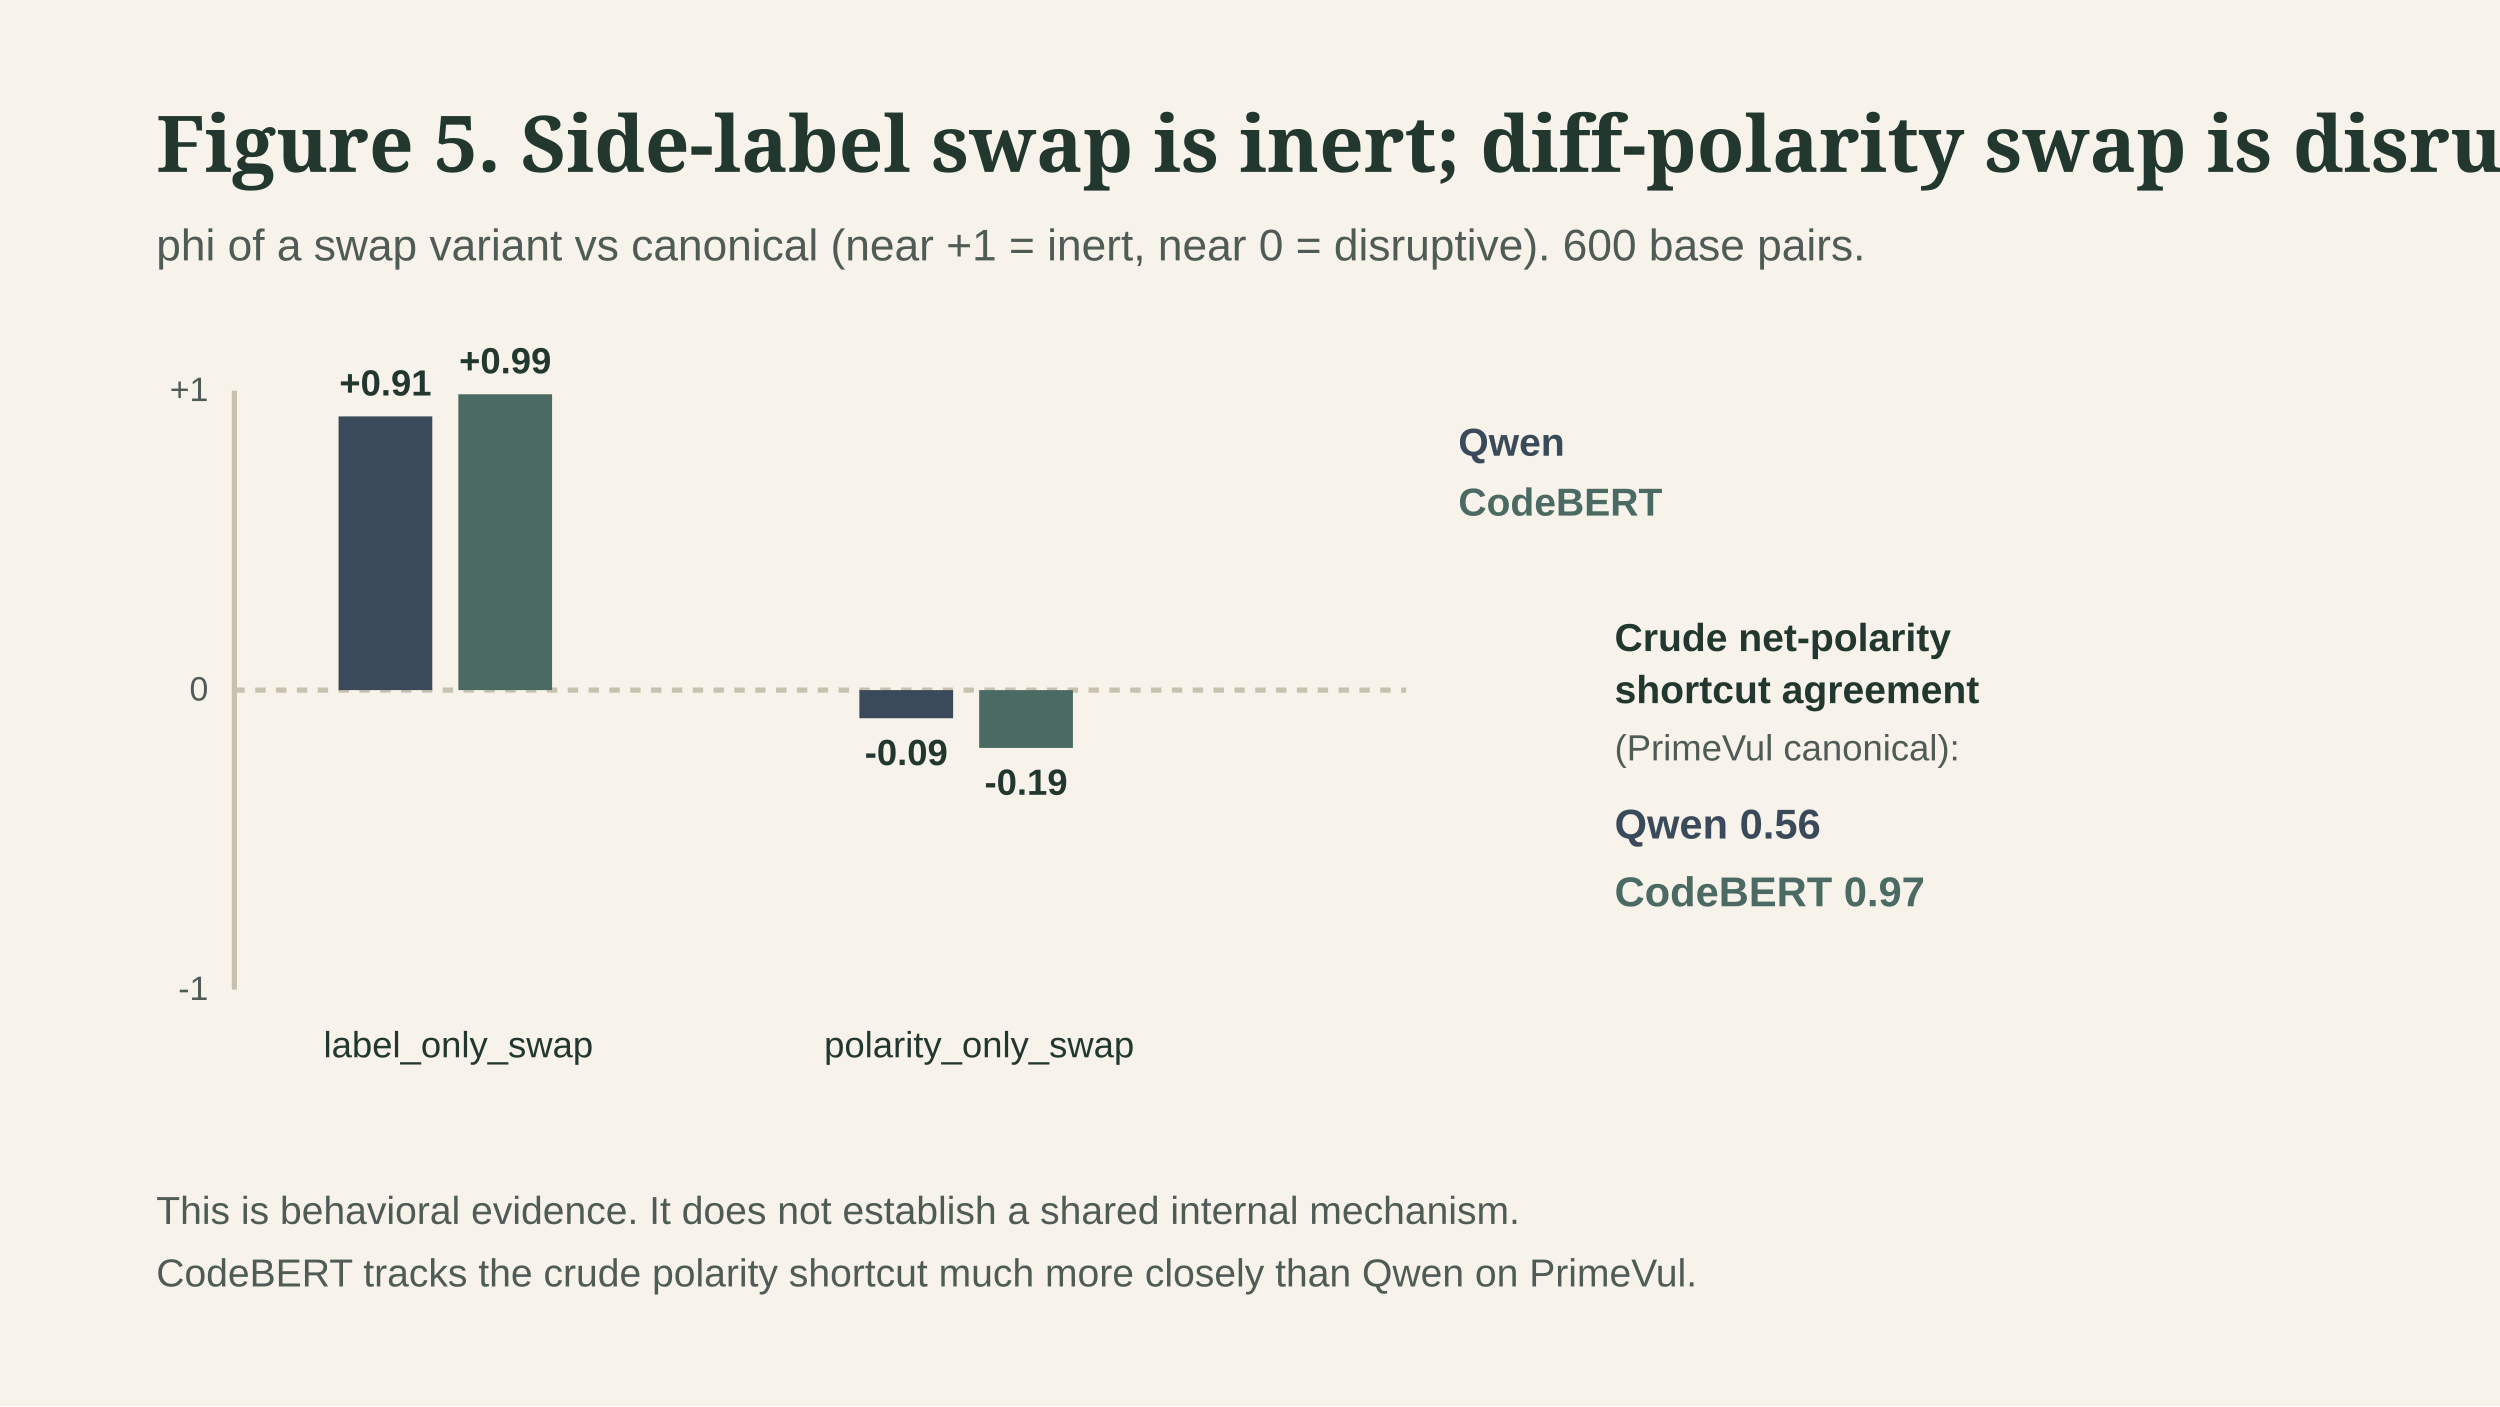
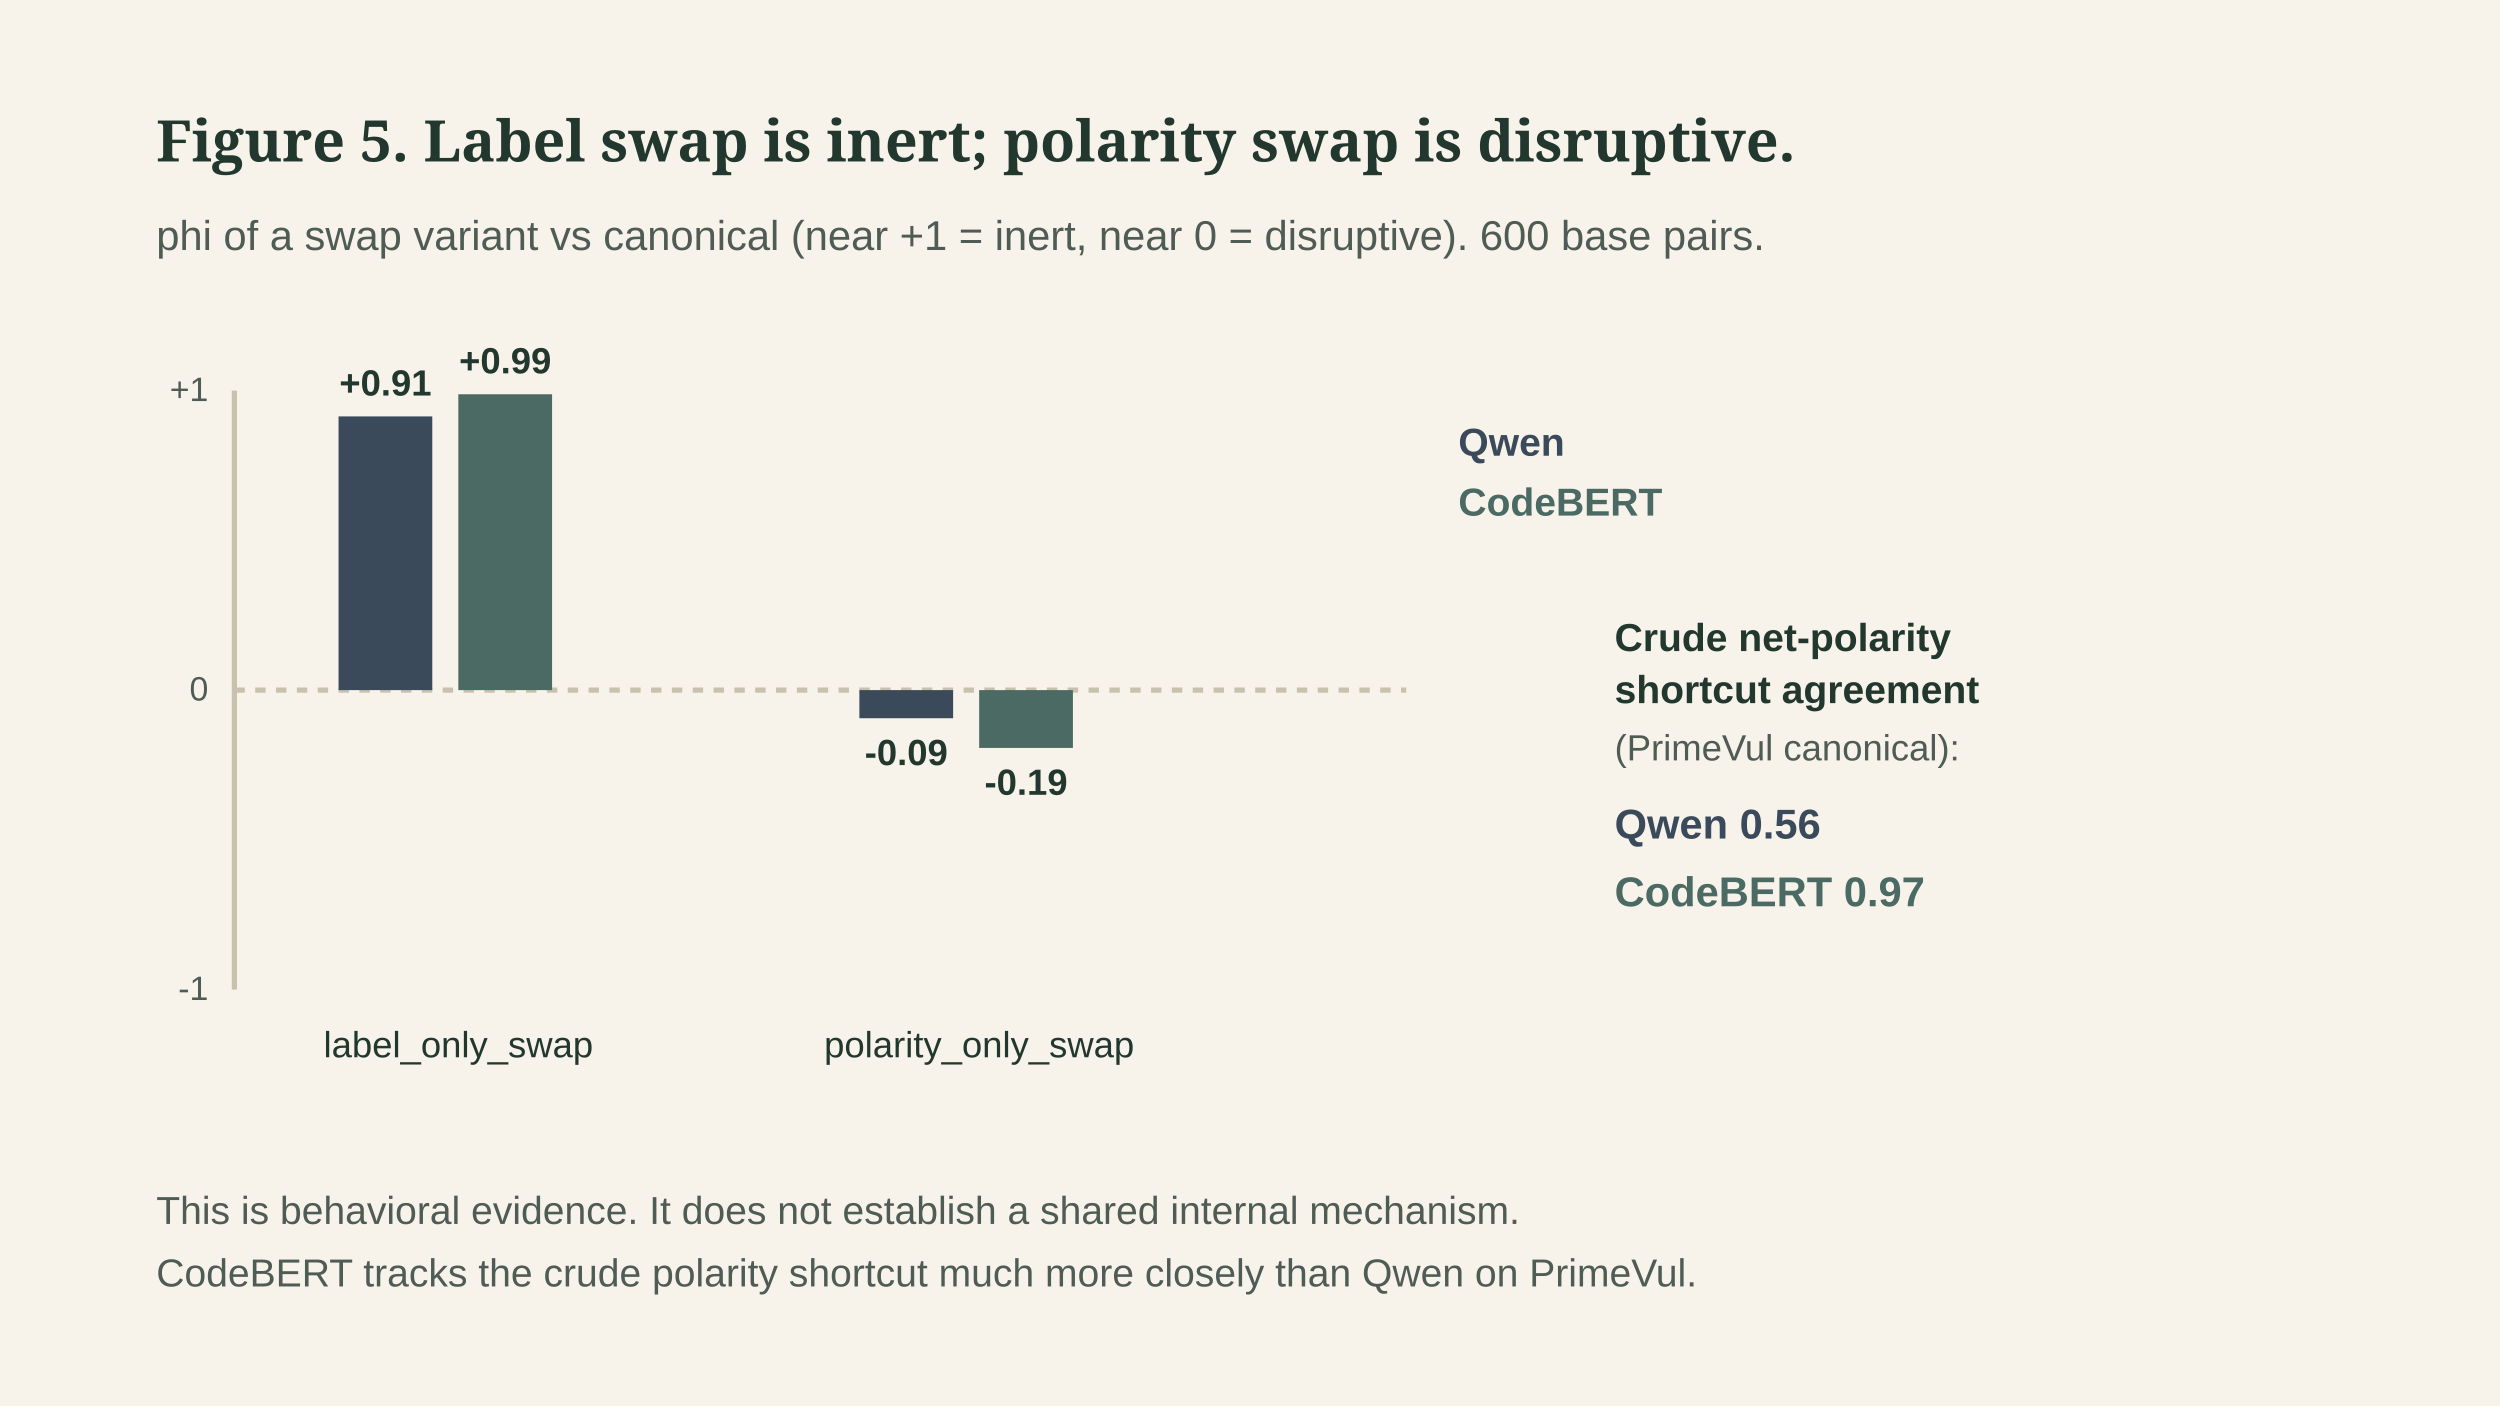
<svg xmlns="http://www.w3.org/2000/svg" width="960" height="540" viewBox="0 0 960 540" role="img" aria-label="Label swap inert, polarity swap disruptive, across Qwen and CodeBERT">
  <rect width="960" height="540" fill="#f7f3ea" />
-   <text x="60" y="66" font-family="Georgia, serif" font-size="30" font-weight="700" fill="#22382f" text-anchor="start">Figure 5. Side-label swap is inert; diff-polarity swap is disruptive.</text>
-   <text x="60" y="100" font-family="Arial, sans-serif" font-size="17" font-weight="400" fill="#4f5b55" text-anchor="start">phi of a swap variant vs canonical (near +1 = inert, near 0 = disruptive). 600 base pairs.</text>
+   <text x="60" y="62" font-family="Georgia, serif" font-size="22" font-weight="700" fill="#22382f" text-anchor="start">Figure 5. Label swap is inert; polarity swap is disruptive.</text>
+   <text x="60" y="96" font-family="Arial, sans-serif" font-size="16" font-weight="400" fill="#4f5b55" text-anchor="start">phi of a swap variant vs canonical (near +1 = inert, near 0 = disruptive). 600 base pairs.</text>
  <line x1="90" y1="150" x2="90" y2="380" stroke="#c9c1af" stroke-width="2" />
  <line x1="90" y1="265.0" x2="540" y2="265.0" stroke="#c9c1af" stroke-width="2" stroke-dasharray="4 4" />
  <text x="80" y="154" font-family="Arial, sans-serif" font-size="13" font-weight="400" fill="#4f5b55" text-anchor="end">+1</text>
  <text x="80" y="269.0" font-family="Arial, sans-serif" font-size="13" font-weight="400" fill="#4f5b55" text-anchor="end">0</text>
  <text x="80" y="384" font-family="Arial, sans-serif" font-size="13" font-weight="400" fill="#4f5b55" text-anchor="end">-1</text>
  <rect x="130" y="159.9" width="36" height="105.1" fill="#3a4a5a" />
  <text x="148" y="151.885" font-family="Arial, sans-serif" font-size="14" font-weight="700" fill="#22382f" text-anchor="middle">+0.91</text>
  <rect x="176" y="151.4" width="36" height="113.6" fill="#4a6a63" />
  <text x="194" y="143.362" font-family="Arial, sans-serif" font-size="14" font-weight="700" fill="#22382f" text-anchor="middle">+0.99</text>
  <text x="176" y="406" font-family="Arial, sans-serif" font-size="14" font-weight="400" fill="#22382f" text-anchor="middle">label_only_swap</text>
  <rect x="330" y="265.0" width="36" height="10.8" fill="#3a4a5a" />
  <text x="348" y="293.796" font-family="Arial, sans-serif" font-size="14" font-weight="700" fill="#22382f" text-anchor="middle">-0.09</text>
  <rect x="376" y="265.0" width="36" height="22.2" fill="#4a6a63" />
  <text x="394" y="305.196" font-family="Arial, sans-serif" font-size="14" font-weight="700" fill="#22382f" text-anchor="middle">-0.19</text>
  <text x="376" y="406" font-family="Arial, sans-serif" font-size="14" font-weight="400" fill="#22382f" text-anchor="middle">polarity_only_swap</text>
  <text x="560" y="175" font-family="Arial, sans-serif" font-size="15" font-weight="700" fill="#3a4a5a" text-anchor="start">Qwen</text>
  <text x="560" y="198" font-family="Arial, sans-serif" font-size="15" font-weight="700" fill="#4a6a63" text-anchor="start">CodeBERT</text>
  <text x="620" y="250" font-family="Arial, sans-serif" font-size="15" font-weight="700" fill="#22382f" text-anchor="start">Crude net-polarity</text>
  <text x="620" y="270" font-family="Arial, sans-serif" font-size="15" font-weight="700" fill="#22382f" text-anchor="start">shortcut agreement</text>
  <text x="620" y="292" font-family="Arial, sans-serif" font-size="14" font-weight="400" fill="#4f5b55" text-anchor="start">(PrimeVul canonical):</text>
  <text x="620" y="322" font-family="Arial, sans-serif" font-size="16" font-weight="700" fill="#3a4a5a" text-anchor="start">Qwen  0.56</text>
  <text x="620" y="348" font-family="Arial, sans-serif" font-size="16" font-weight="700" fill="#4a6a63" text-anchor="start">CodeBERT  0.97</text>
  <text x="60" y="470" font-family="Arial, sans-serif" font-size="15" font-weight="400" fill="#4f5b55" text-anchor="start">This is behavioral evidence. It does not establish a shared internal mechanism.</text>
  <text x="60" y="494" font-family="Arial, sans-serif" font-size="15" font-weight="400" fill="#4f5b55" text-anchor="start">CodeBERT tracks the crude polarity shortcut much more closely than Qwen on PrimeVul.</text>
</svg>
